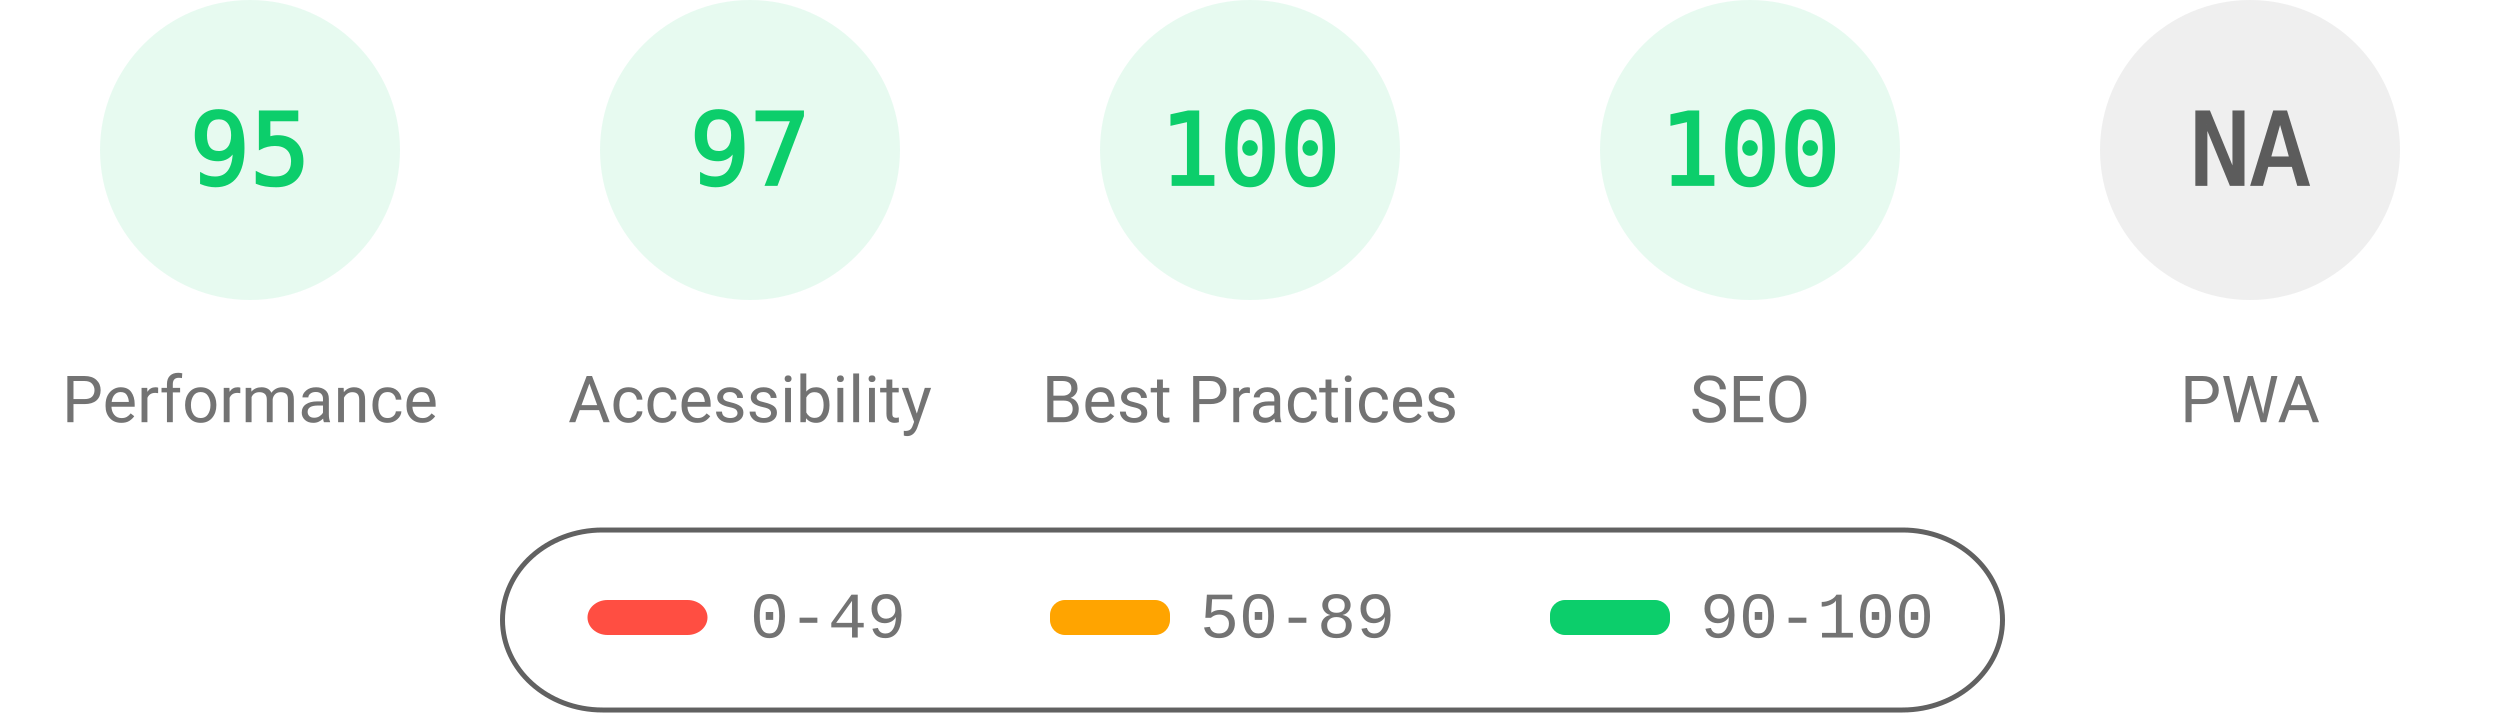
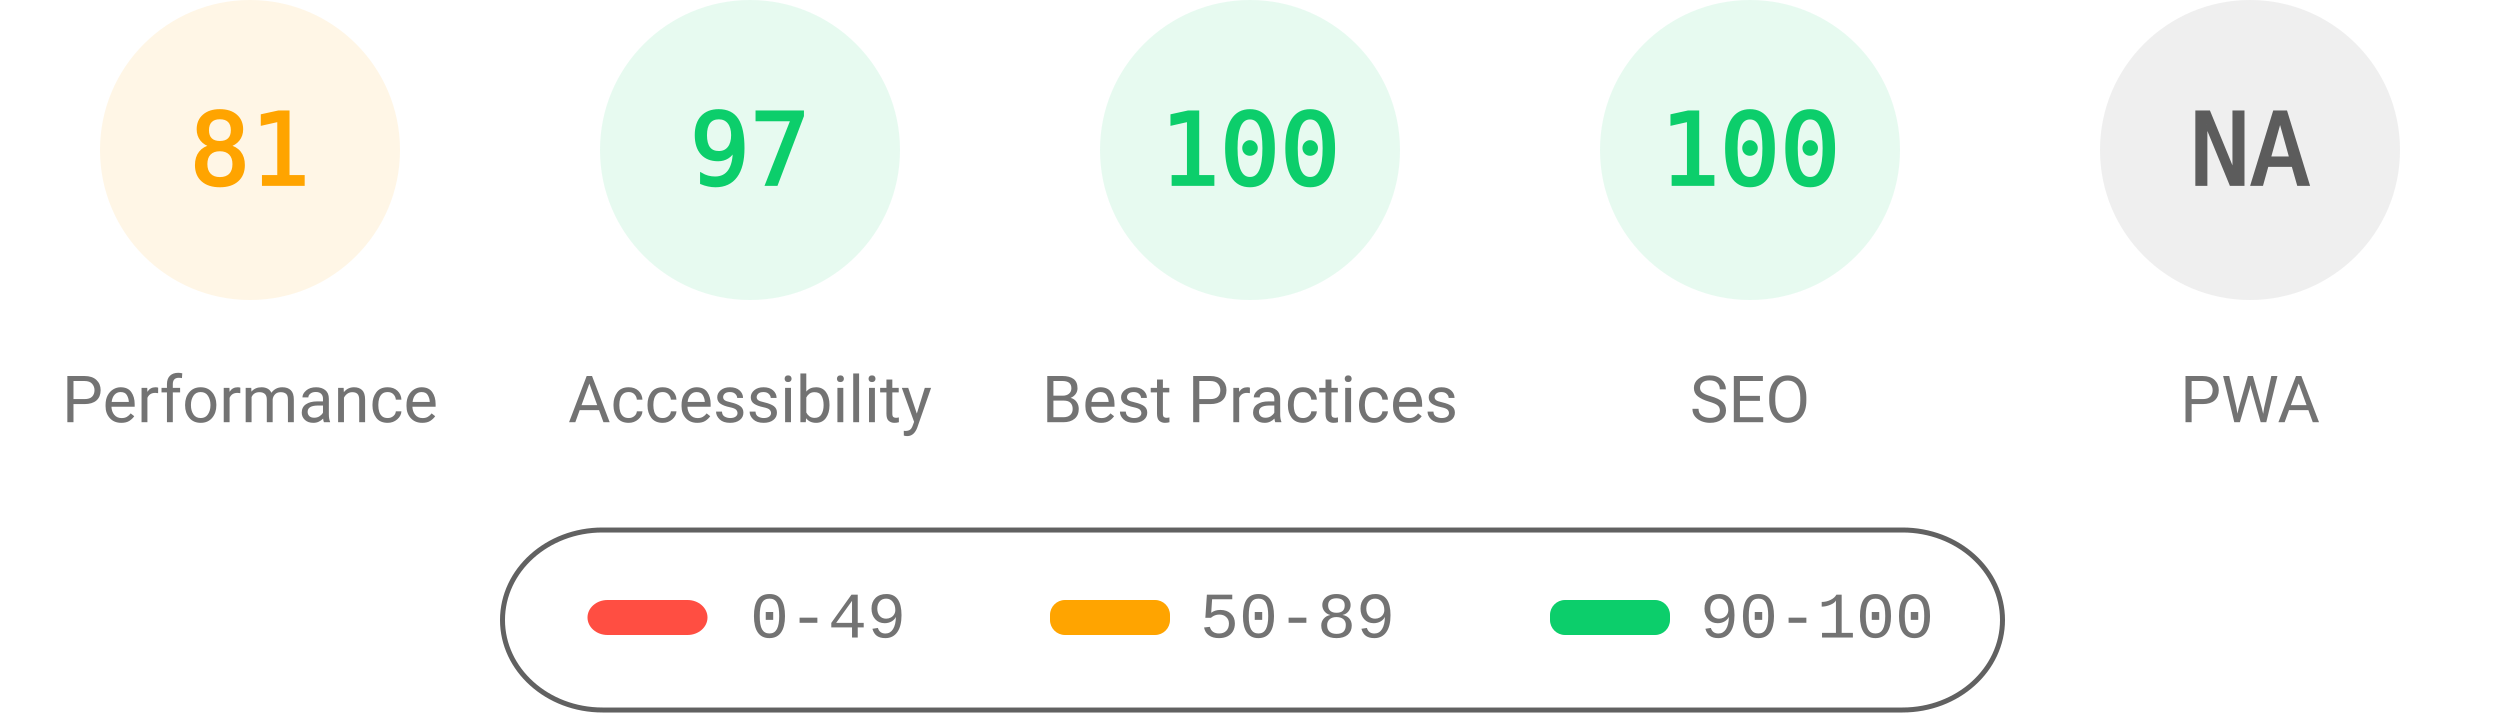
<svg xmlns="http://www.w3.org/2000/svg" fill="none" width="1000" height="285">
  <style>.gauge-base{opacity:.1}.gauge-arc{fill:none;animation-delay:250ms;stroke-linecap:round;transform:rotate(-90deg);transform-origin:100px 60px;animation:load-gauge 1s ease forwards}.guage-text{font-size:40px;font-family:monospace;text-align:center}.guage-red{color:#ff4e42;fill:#ff4e42;stroke:#ff4e42}.guage-orange{color:#ffa400;fill:#ffa400;stroke:#ffa400}.guage-green{color:#0cce6b;fill:#0cce6b;stroke:#0cce6b}.guage-undefined{color:#5c5c5c;fill:#5c5c5c;stroke:#5c5c5c}.guage-title{color:#737373;fill:#737373;stroke:none;font-size:26px;line-height:26px;font-family:Roboto,Halvetica,Arial,sans-serif}@keyframes load-gauge{from{stroke-dasharray:0 352.858}}</style>
-   <svg class="guage-div guage-perf guage-green" viewBox="0 0 200 200" width="200" height="200">
+   <svg class="guage-div guage-perf guage-orange" viewBox="0 0 200 200" width="200" height="200">
    <circle class="gauge-base" r="56" cx="100" cy="60" stroke-width="8" />
-     <circle class="gauge-arc guage-arc-1" r="56" cx="100" cy="60" stroke-width="8" style="stroke-dasharray:334.265,351.858" />
-     <text class="guage-text" x="100" y="60" alignment-baseline="central" dominant-baseline="central" text-anchor="middle">95</text>
+     <circle class="gauge-arc guage-arc-1" r="56" cx="100" cy="60" stroke-width="8" style="stroke-dasharray:285.005,351.858" />
+     <text class="guage-text" x="100" y="60" alignment-baseline="central" dominant-baseline="central" text-anchor="middle">81</text>
    <text class="guage-title" x="100" y="160" alignment-baseline="central" dominant-baseline="central" text-anchor="middle">Performance</text>
  </svg>
  <svg class="guage-div guage-acc guage-green" viewBox="0 0 200 200" width="200" height="200" x="200">
    <circle class="gauge-base" r="56" cx="100" cy="60" stroke-width="8" />
    <circle class="gauge-arc guage-arc-2" r="56" cx="100" cy="60" stroke-width="8" style="stroke-dasharray:341.302,351.858" />
    <text class="guage-text" x="100" y="60" alignment-baseline="central" dominant-baseline="central" text-anchor="middle">97</text>
    <text class="guage-title" x="100" y="160" alignment-baseline="central" dominant-baseline="central" text-anchor="middle">Accessibility</text>
  </svg>
  <svg class="guage-div guage-best guage-green" viewBox="0 0 200 200" width="200" height="200" x="400">
    <circle class="gauge-base" r="56" cx="100" cy="60" stroke-width="8" />
    <circle class="gauge-arc guage-arc-3" r="56" cx="100" cy="60" stroke-width="8" style="stroke-dasharray:351.858,351.858" />
    <text class="guage-text" x="100" y="60" alignment-baseline="central" dominant-baseline="central" text-anchor="middle">100</text>
    <text class="guage-title" x="100" y="160" alignment-baseline="central" dominant-baseline="central" text-anchor="middle">Best Practices</text>
  </svg>
  <svg class="guage-div guage-seo guage-green" viewBox="0 0 200 200" width="200" height="200" x="600">
    <circle class="gauge-base" r="56" cx="100" cy="60" stroke-width="8" />
    <circle class="gauge-arc guage-arc-4" r="56" cx="100" cy="60" stroke-width="8" style="stroke-dasharray:351.858,351.858" />
    <text class="guage-text" x="100" y="60" alignment-baseline="central" dominant-baseline="central" text-anchor="middle">100</text>
    <text class="guage-title" x="100" y="160" alignment-baseline="central" dominant-baseline="central" text-anchor="middle">SEO</text>
  </svg>
  <svg class="guage-div guage-pwa guage-undefined" viewBox="0 0 200 200" width="200" height="200" x="800">
    <circle class="gauge-base" r="56" cx="100" cy="60" stroke-width="8" />
    <circle class="gauge-arc guage-arc-4" r="56" cx="100" cy="60" stroke-width="8" style="stroke-dasharray:351.858,351.858" />
    <text class="guage-text" x="100" y="60" alignment-baseline="central" dominant-baseline="central" text-anchor="middle">NA</text>
    <text class="guage-title" x="100" y="160" alignment-baseline="central" dominant-baseline="central" text-anchor="middle">PWA</text>
  </svg>
  <svg width="604" height="76" x="200" y="210">
    <path fill="none" id="canvas_background" d="M-1-1h604v80H-1z" />
    <rect fill-opacity="0" stroke="#616161" stroke-width="2" rx="40" id="svg_2" height="72" width="600" y="2" x="1" fill="#000" />
    <rect stroke="#000" rx="8" id="svg_3" height="14" width="48" y="30" x="35" stroke-opacity="null" stroke-width="0" fill="#ff4e42" />
    <rect stroke="#000" rx="6" id="svg_4" height="14" width="48" y="30" x="220" stroke-opacity="null" stroke-width="0" fill="#ffa400" />
    <rect stroke="#000" rx="6" id="svg_5" height="14" width="48" y="30" x="420" stroke-opacity="null" stroke-width="0" fill="#0cce6b" />
    <text xml:space="preserve" text-anchor="start" font-family="'Courier New', Courier, monospace" font-size="26" id="svg_6" y="45" x="100" stroke-opacity="null" stroke-width="0" stroke="#000" fill="#737373">0-49</text>
    <text xml:space="preserve" text-anchor="start" font-family="'Courier New', Courier, monospace" font-size="26" id="svg_7" y="45" x="280" stroke-opacity="null" stroke-width="0" stroke="#000" fill="#737373">50-89</text>
    <text xml:space="preserve" text-anchor="start" font-family="'Courier New', Courier, monospace" font-size="26" id="svg_8" y="45" x="480" stroke-opacity="null" stroke-width="0" stroke="#000" fill="#737373">90-100</text>
  </svg>
</svg>
